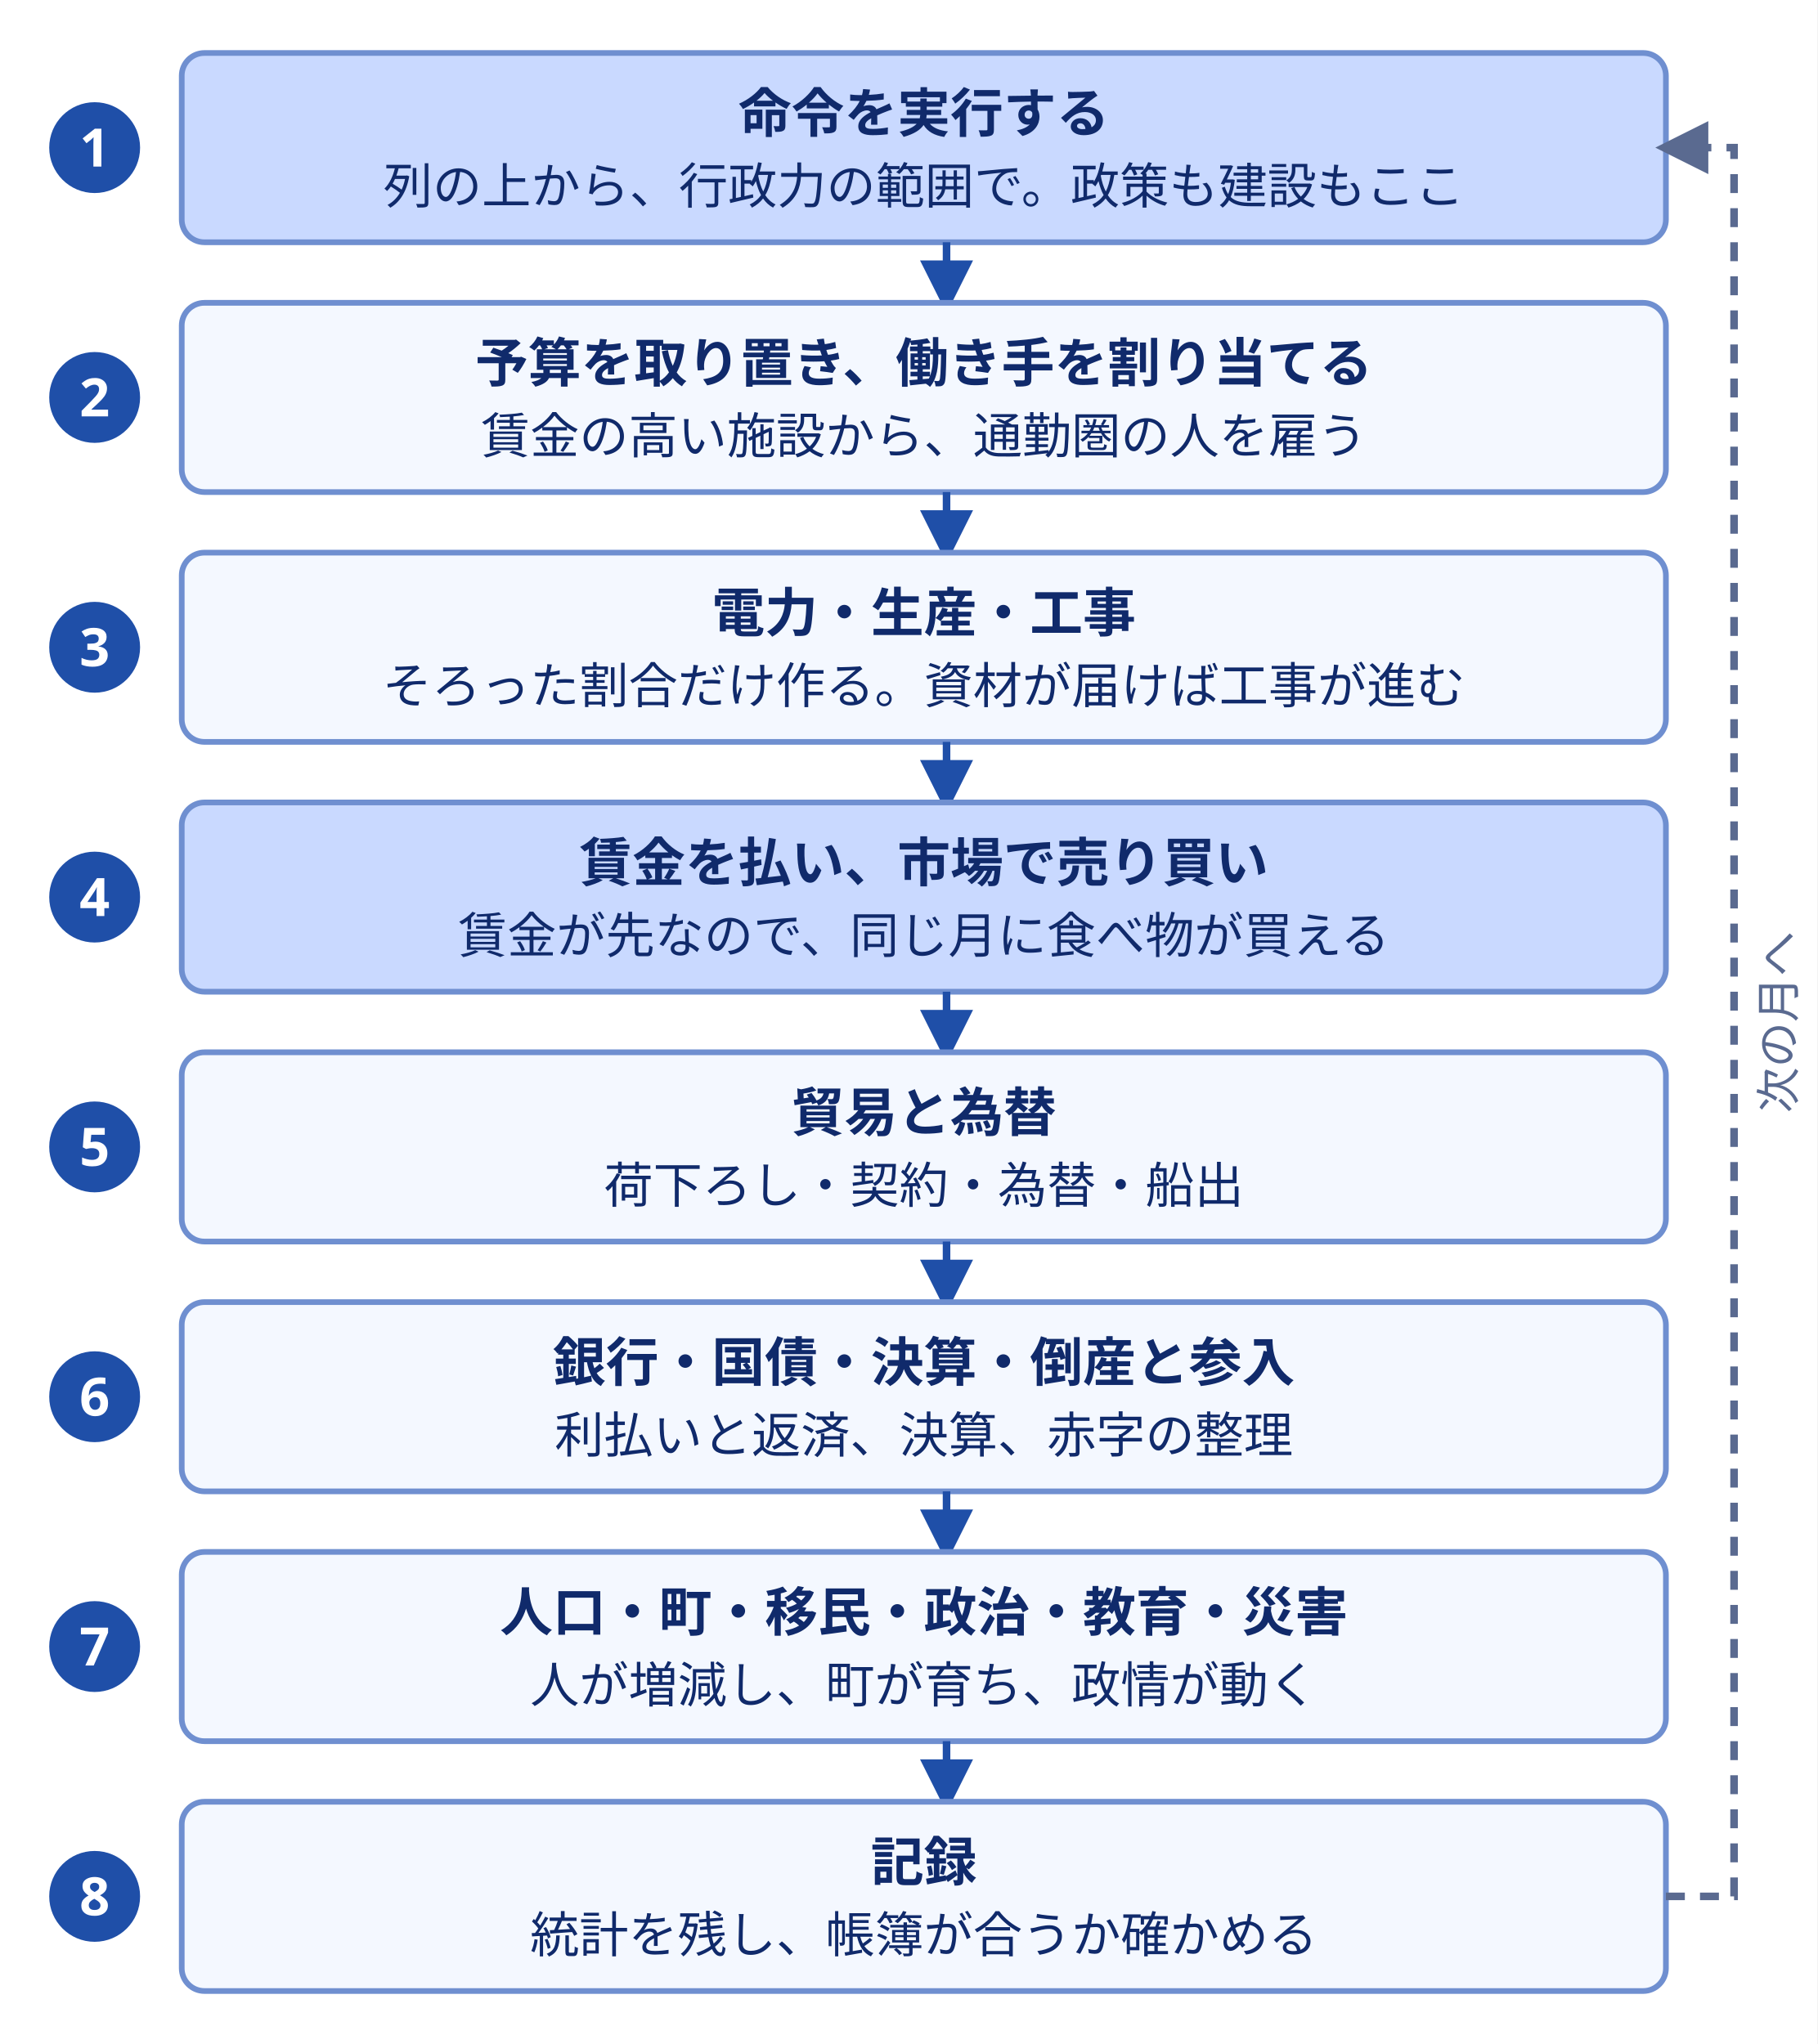
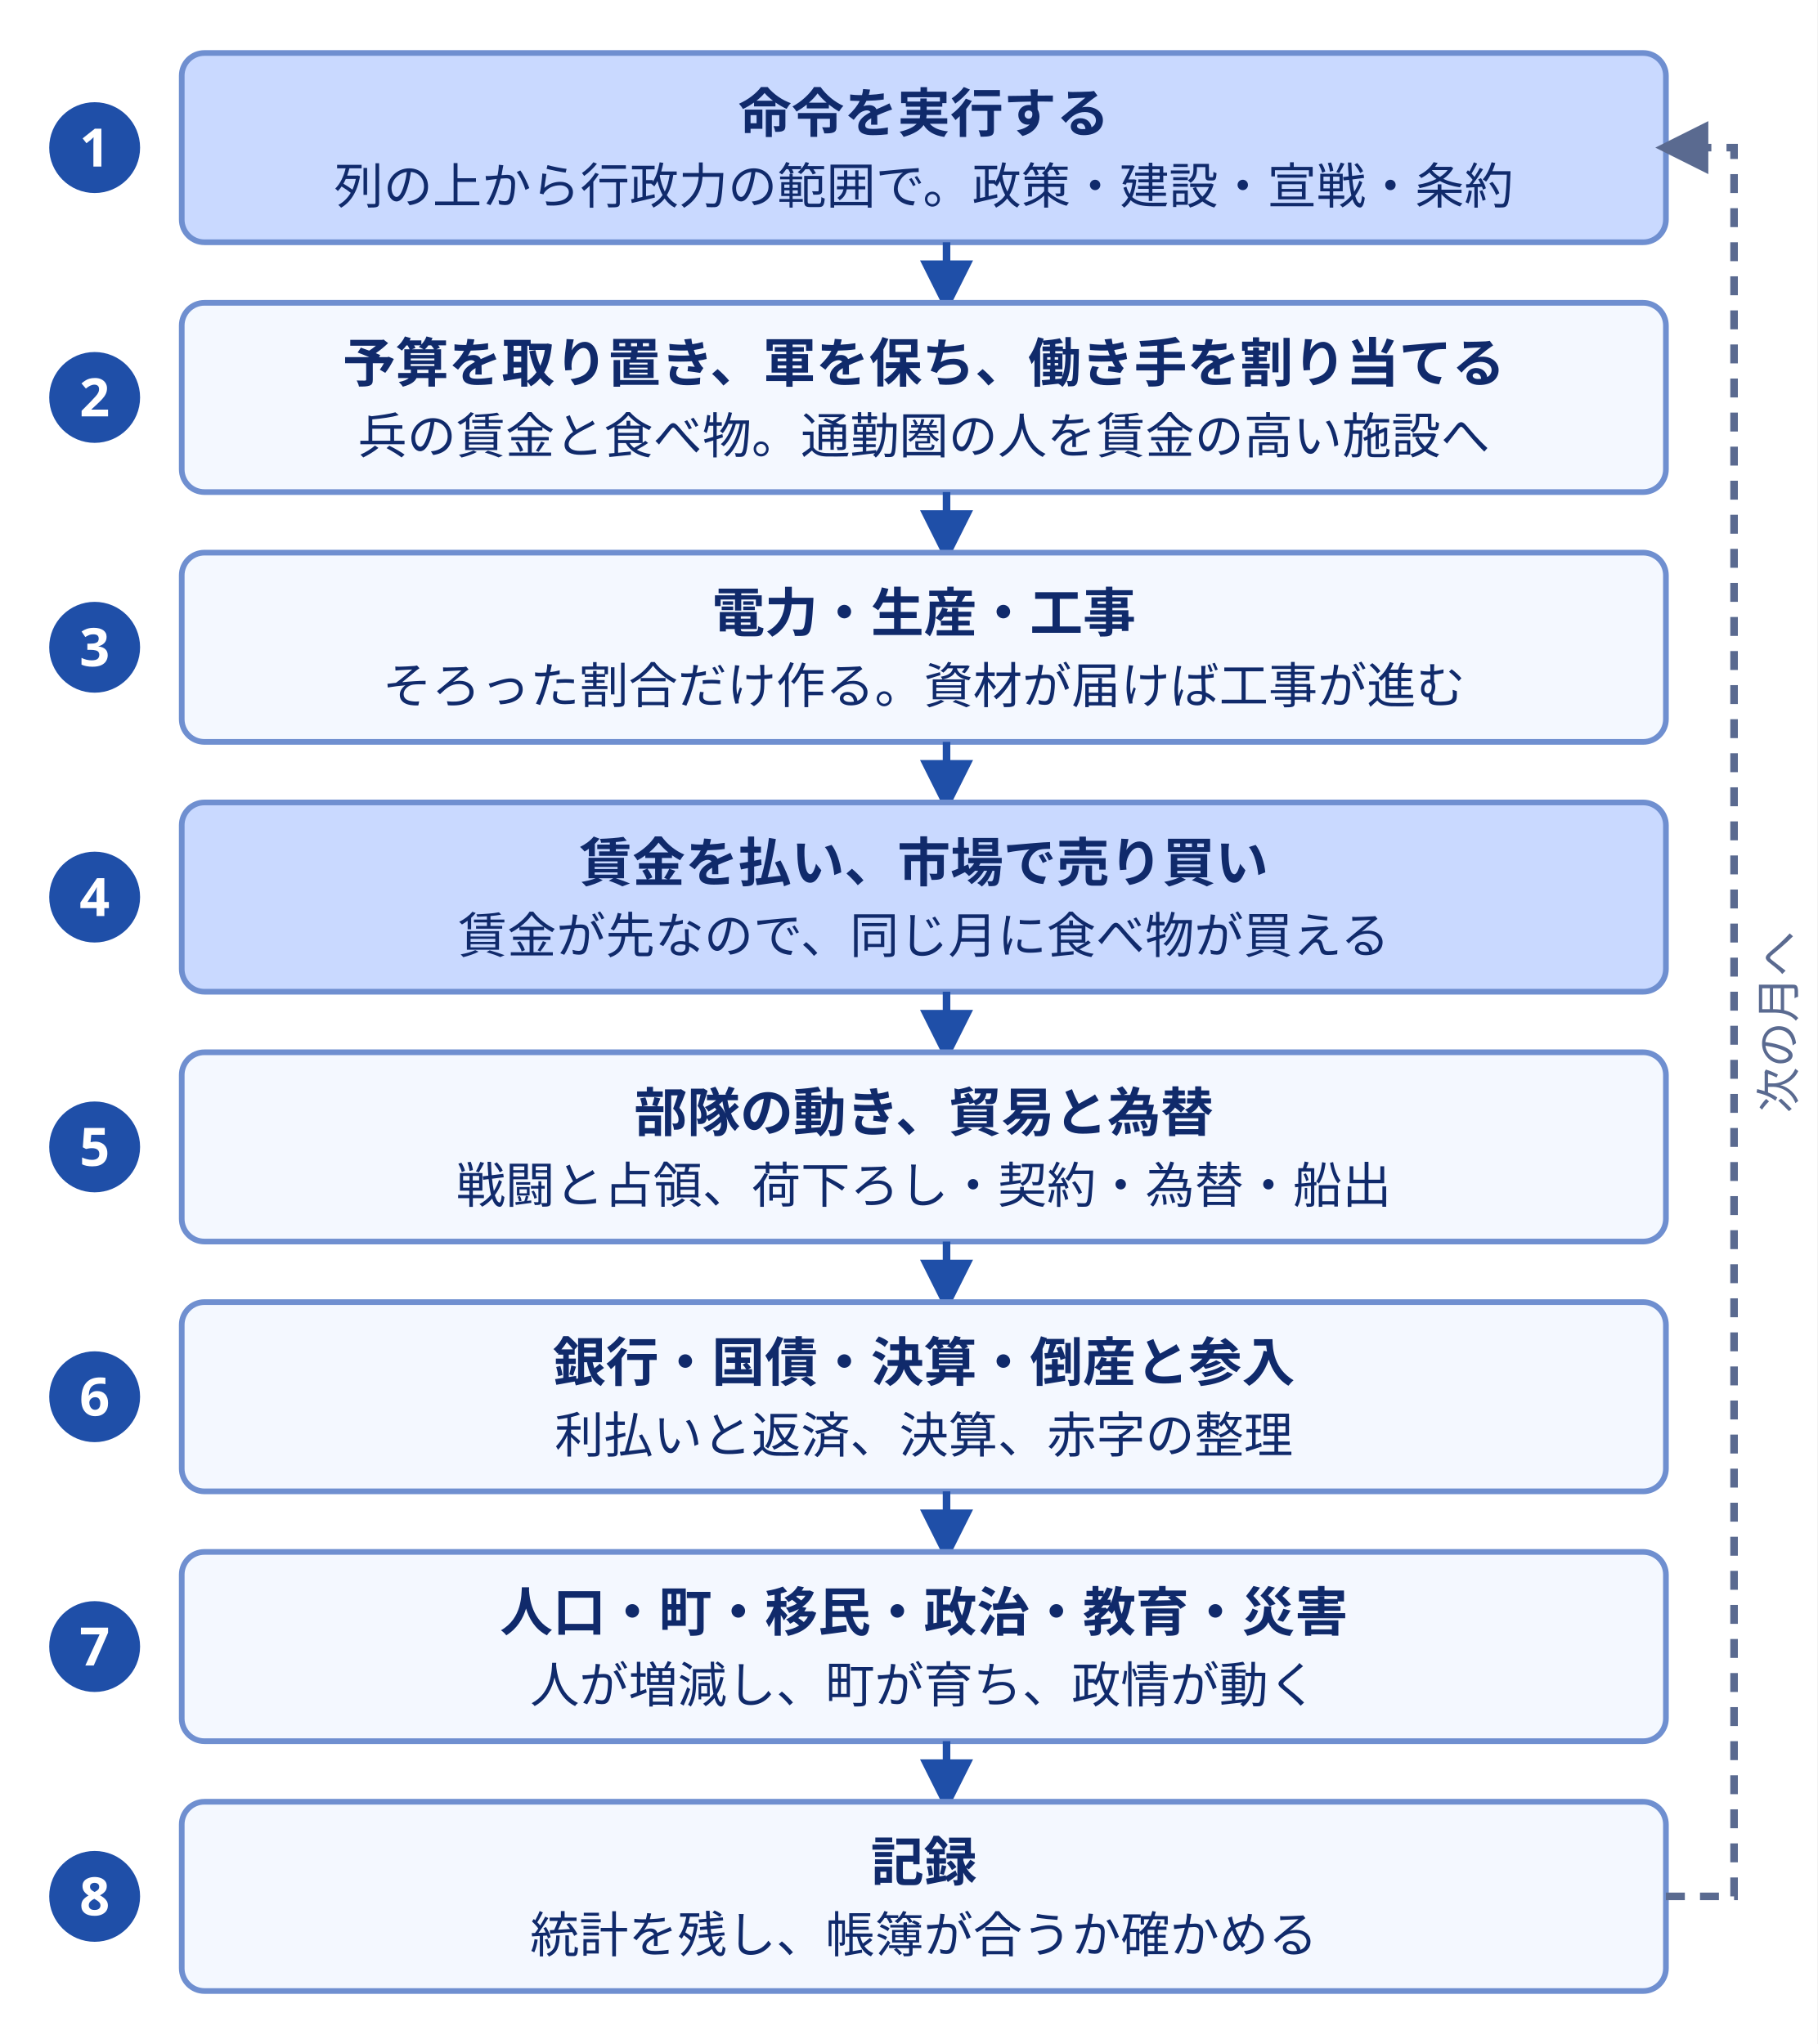
<svg xmlns="http://www.w3.org/2000/svg" viewBox="0 0 480 540" width="480" height="540" font-family="&quot;Noto Sans JP&quot;,&quot;Hiragino Kaku Gothic ProN&quot;,&quot;Meiryo&quot;,&quot;WenQuanYi Zen Hei&quot;,sans-serif" role="img" aria-labelledby="t d">
  <rect width="480" height="540" fill="#ffffff" />
  <defs>
    <marker id="ah" viewBox="0 0 10 10" refX="8" refY="5" markerWidth="7" markerHeight="7" orient="auto-start-reverse">
      <path d="M0,0 L10,5 L0,10 z" fill="context-stroke" />
    </marker>
  </defs>
  <rect x="48" y="14" width="392" height="50" rx="6" fill="#c9d9ff" stroke="#6f8fd0" stroke-width="1.5" />
  <text x="244.0" y="34.9" font-size="14" text-anchor="middle" fill="#102a6b" font-weight="bold">命令を実行する</text>
-   <text x="244.0" y="53.8" font-size="13" text-anchor="middle" fill="#102a6b">列の上から、行政力の範囲で。政策も建設もここ</text>
+   <text x="244.0" y="53.8" font-size="13" text-anchor="middle" fill="#102a6b">列の上から行政力の範囲で。政策・建設・宣戦・条約</text>
  <circle cx="25" cy="39.0" r="12" fill="#1f4fa8" />
  <text x="25" y="44.0" font-size="14" text-anchor="middle" fill="#ffffff" font-weight="bold">1</text>
  <line x1="250" y1="64" x2="250" y2="80" stroke="#1f4fa8" stroke-width="2" marker-end="url(#ah)" />
  <rect x="48" y="80" width="392" height="50" rx="6" fill="#f4f8ff" stroke="#6f8fd0" stroke-width="1.5" />
-   <text x="244.0" y="100.9" font-size="14" text-anchor="middle" fill="#102a6b" font-weight="bold">予算を取り置き、働き手を割り当てる</text>
-   <text x="244.0" y="119.8" font-size="13" text-anchor="middle" fill="#102a6b">賃金の高い施設から、通勤圏の人を雇う</text>
+   <text x="244.0" y="100.9" font-size="14" text-anchor="middle" fill="#102a6b" font-weight="bold">予算を取り置き、軍を保ち、働き手を割り当てる</text>
+   <text x="244.0" y="119.8" font-size="13" text-anchor="middle" fill="#102a6b">兵の賃金と食べ物。通勤圏の人を賃金の高い施設へ</text>
  <circle cx="25" cy="105.0" r="12" fill="#1f4fa8" />
  <text x="25" y="110.0" font-size="14" text-anchor="middle" fill="#ffffff" font-weight="bold">2</text>
  <line x1="250" y1="130" x2="250" y2="146" stroke="#1f4fa8" stroke-width="2" marker-end="url(#ah)" />
  <rect x="48" y="146" width="392" height="50" rx="6" fill="#f4f8ff" stroke="#6f8fd0" stroke-width="1.5" />
  <text x="244.0" y="166.9" font-size="14" text-anchor="middle" fill="#102a6b" font-weight="bold">電力・生産・工事</text>
  <text x="244.0" y="185.8" font-size="13" text-anchor="middle" fill="#102a6b">そろった割合だけ作る。資材が届けば工事が進む</text>
  <circle cx="25" cy="171.0" r="12" fill="#1f4fa8" />
  <text x="25" y="176.0" font-size="14" text-anchor="middle" fill="#ffffff" font-weight="bold">3</text>
  <line x1="250" y1="196" x2="250" y2="212" stroke="#1f4fa8" stroke-width="2" marker-end="url(#ah)" />
  <rect x="48" y="212" width="392" height="50" rx="6" fill="#c9d9ff" stroke="#6f8fd0" stroke-width="1.5" />
  <text x="244.0" y="232.9" font-size="14" text-anchor="middle" fill="#102a6b" font-weight="bold">賃金を払い、市場で売り買い</text>
  <text x="244.0" y="251.8" font-size="13" text-anchor="middle" fill="#102a6b">賃金が先なので、同じ月に食べ物が買える</text>
  <circle cx="25" cy="237.0" r="12" fill="#1f4fa8" />
  <text x="25" y="242.0" font-size="14" text-anchor="middle" fill="#ffffff" font-weight="bold">4</text>
  <line x1="250" y1="262" x2="250" y2="278" stroke="#1f4fa8" stroke-width="2" marker-end="url(#ah)" />
  <rect x="48" y="278" width="392" height="50" rx="6" fill="#f4f8ff" stroke="#6f8fd0" stroke-width="1.5" />
-   <text x="244.0" y="298.9" font-size="14" text-anchor="middle" fill="#102a6b" font-weight="bold">貿易と為替</text>
-   <text x="244.0" y="317.8" font-size="13" text-anchor="middle" fill="#102a6b">荷下ろし・契約・為替・船出</text>
+   <text x="244.0" y="298.9" font-size="14" text-anchor="middle" fill="#102a6b" font-weight="bold">部隊の動き、貿易と為替</text>
+   <text x="244.0" y="317.8" font-size="13" text-anchor="middle" fill="#102a6b">戦闘と占領、荷下ろし・契約・為替・船出</text>
  <circle cx="25" cy="303.0" r="12" fill="#1f4fa8" />
  <text x="25" y="308.0" font-size="14" text-anchor="middle" fill="#ffffff" font-weight="bold">5</text>
  <line x1="250" y1="328" x2="250" y2="344" stroke="#1f4fa8" stroke-width="2" marker-end="url(#ah)" />
  <rect x="48" y="344" width="392" height="50" rx="6" fill="#f4f8ff" stroke="#6f8fd0" stroke-width="1.5" />
  <text x="244.0" y="364.9" font-size="14" text-anchor="middle" fill="#102a6b" font-weight="bold">銀行・国債・決算・倒産と参入</text>
  <text x="244.0" y="383.8" font-size="13" text-anchor="middle" fill="#102a6b">利払いと返済、決算、赤字の整理</text>
  <circle cx="25" cy="369.0" r="12" fill="#1f4fa8" />
  <text x="25" y="374.0" font-size="14" text-anchor="middle" fill="#ffffff" font-weight="bold">6</text>
  <line x1="250" y1="394" x2="250" y2="410" stroke="#1f4fa8" stroke-width="2" marker-end="url(#ah)" />
  <rect x="48" y="410" width="392" height="50" rx="6" fill="#f4f8ff" stroke="#6f8fd0" stroke-width="1.5" />
  <text x="244.0" y="430.9" font-size="14" text-anchor="middle" fill="#102a6b" font-weight="bold">人口・町・移民・政治・教育・災害</text>
  <text x="244.0" y="449.8" font-size="13" text-anchor="middle" fill="#102a6b">人が増減し、町が育ち、政情が動く</text>
  <circle cx="25" cy="435.0" r="12" fill="#1f4fa8" />
  <text x="25" y="440.0" font-size="14" text-anchor="middle" fill="#ffffff" font-weight="bold">7</text>
  <line x1="250" y1="460" x2="250" y2="476" stroke="#1f4fa8" stroke-width="2" marker-end="url(#ah)" />
  <rect x="48" y="476" width="392" height="50" rx="6" fill="#f4f8ff" stroke="#6f8fd0" stroke-width="1.5" />
  <text x="244.0" y="496.9" font-size="14" text-anchor="middle" fill="#102a6b" font-weight="bold">記録</text>
  <text x="244.0" y="515.8" font-size="13" text-anchor="middle" fill="#102a6b">統計を残し、帳簿が合うか確かめる</text>
  <circle cx="25" cy="501.0" r="12" fill="#1f4fa8" />
  <text x="25" y="506.0" font-size="14" text-anchor="middle" fill="#ffffff" font-weight="bold">8</text>
  <path d="M440,501.0 L458,501.0 L458,39.0 L440,39.0" fill="none" stroke="#5a6a90" stroke-width="2" stroke-dasharray="5 4" marker-end="url(#ah)" />
  <text transform="translate(474 270.0) rotate(-90)" font-size="12" text-anchor="middle" fill="#5a6a90">次の月へ</text>
</svg>
